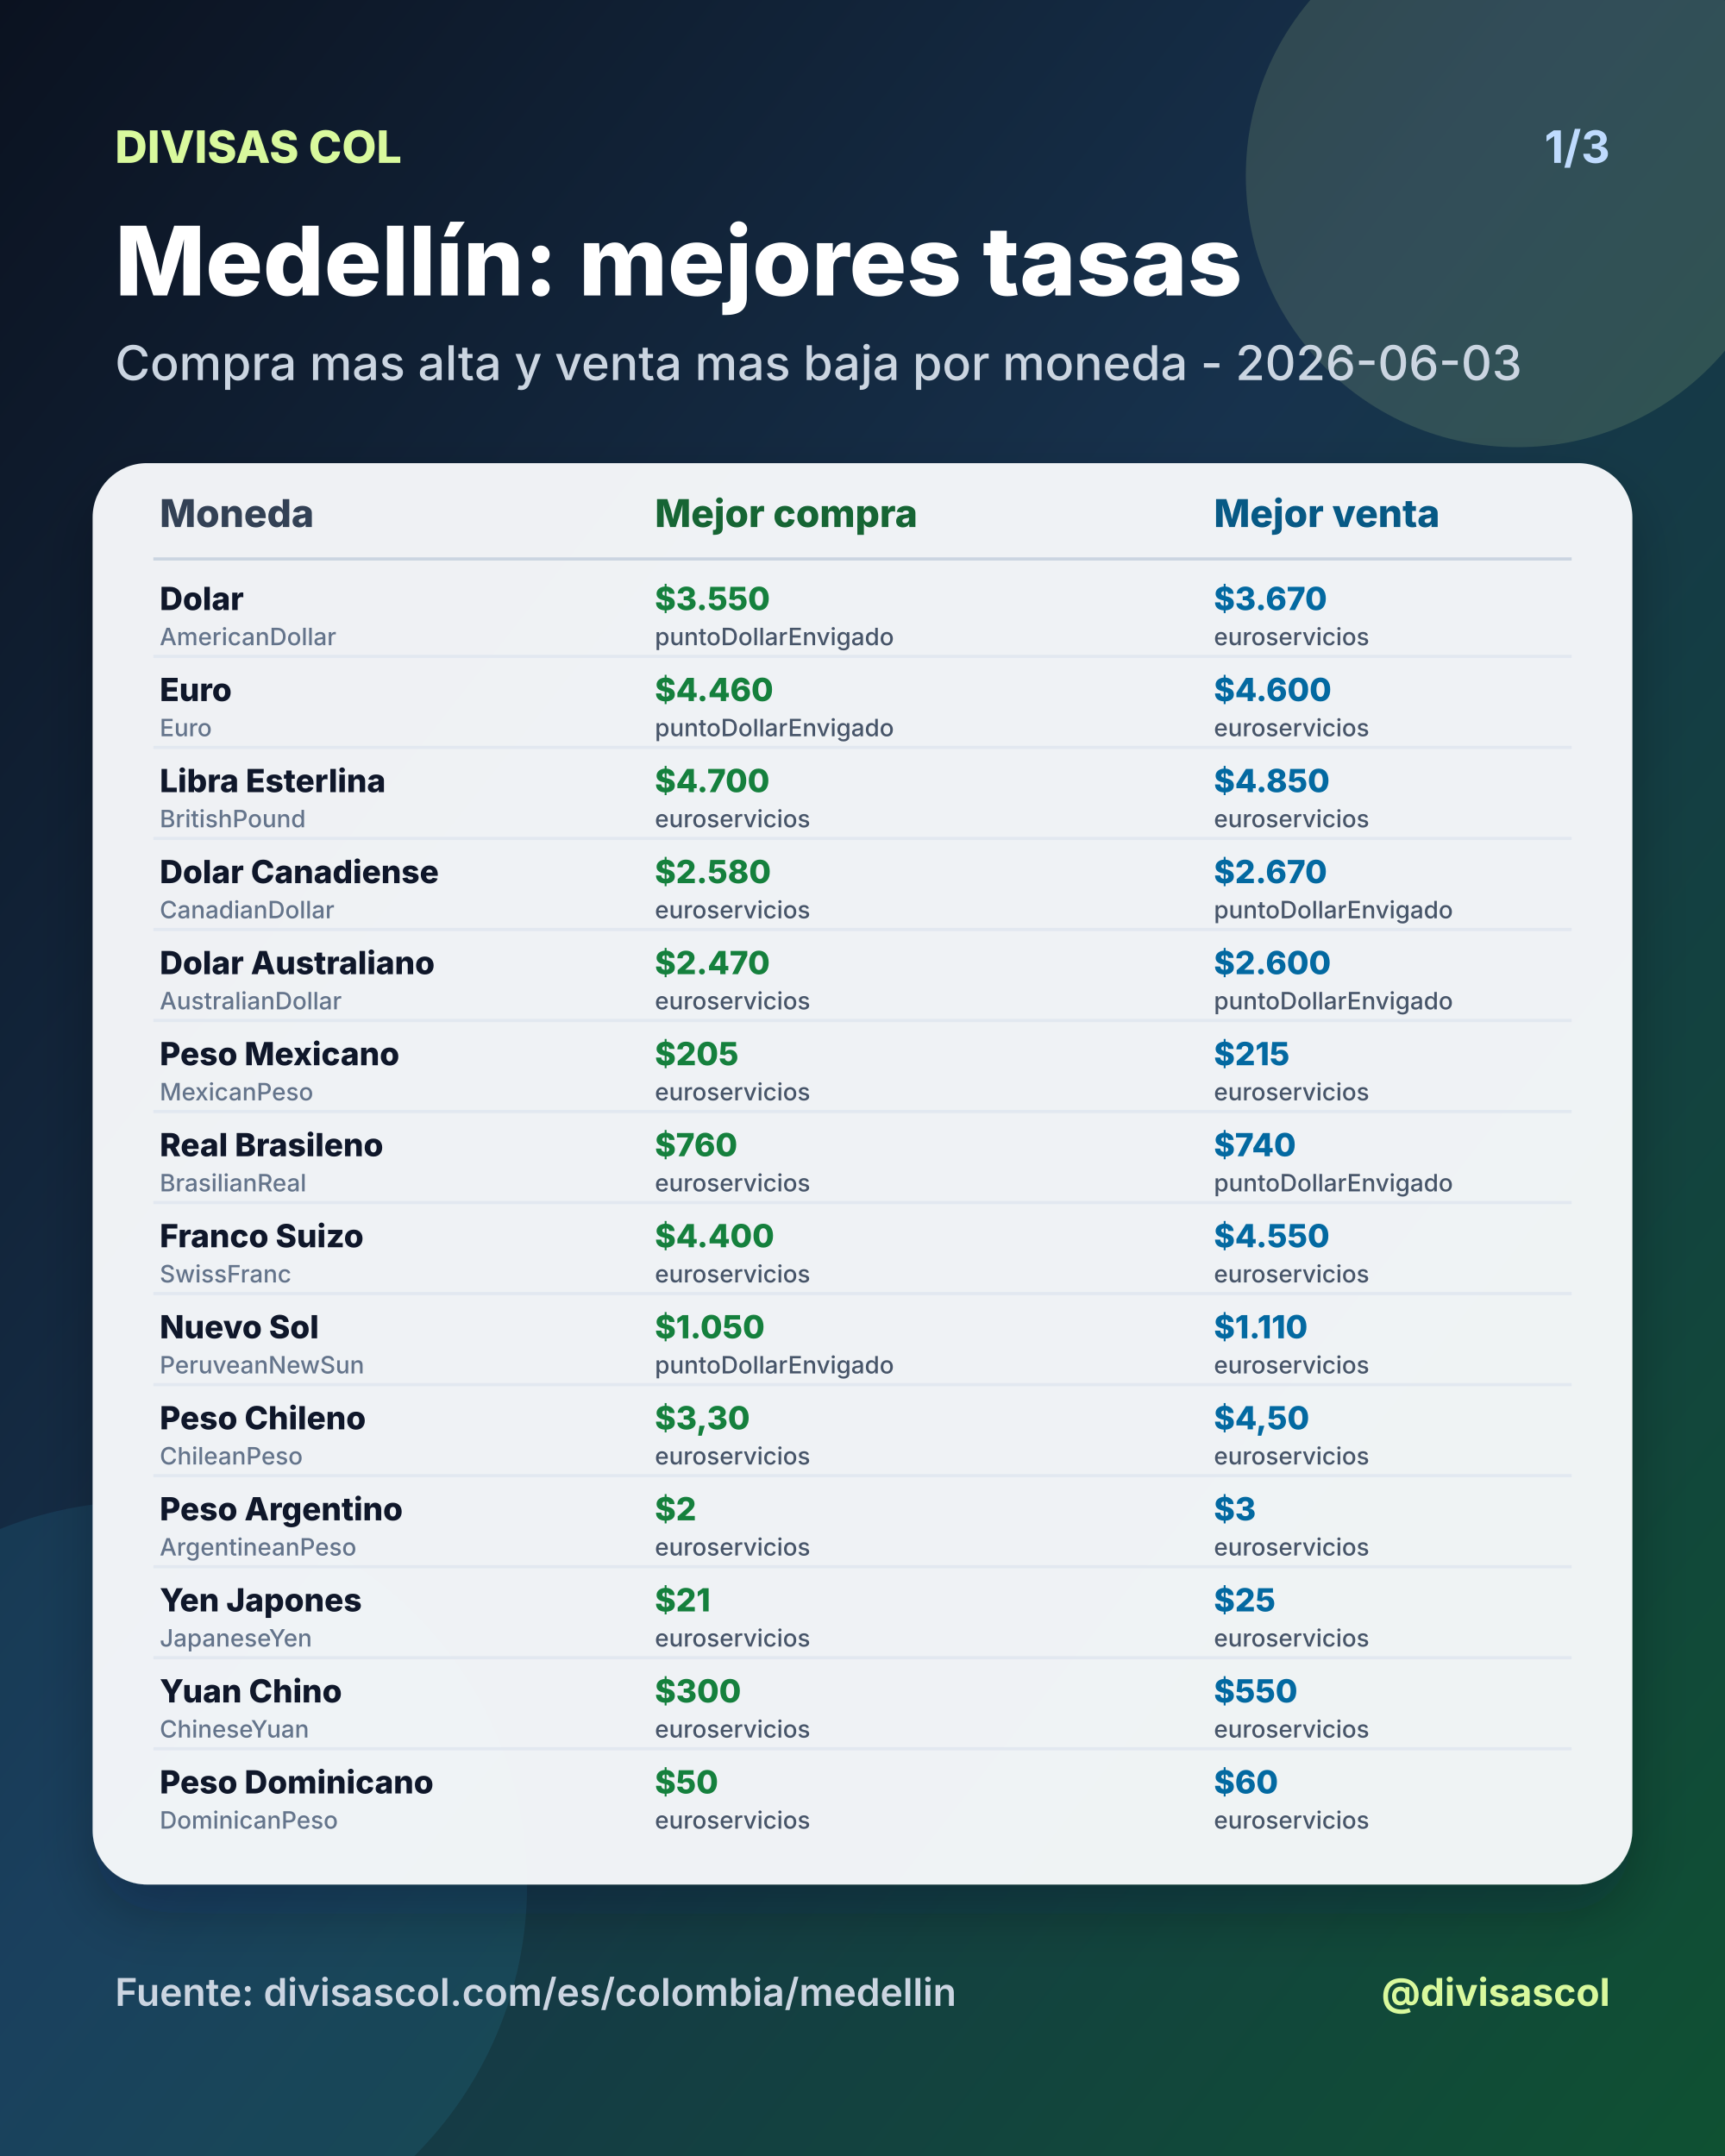
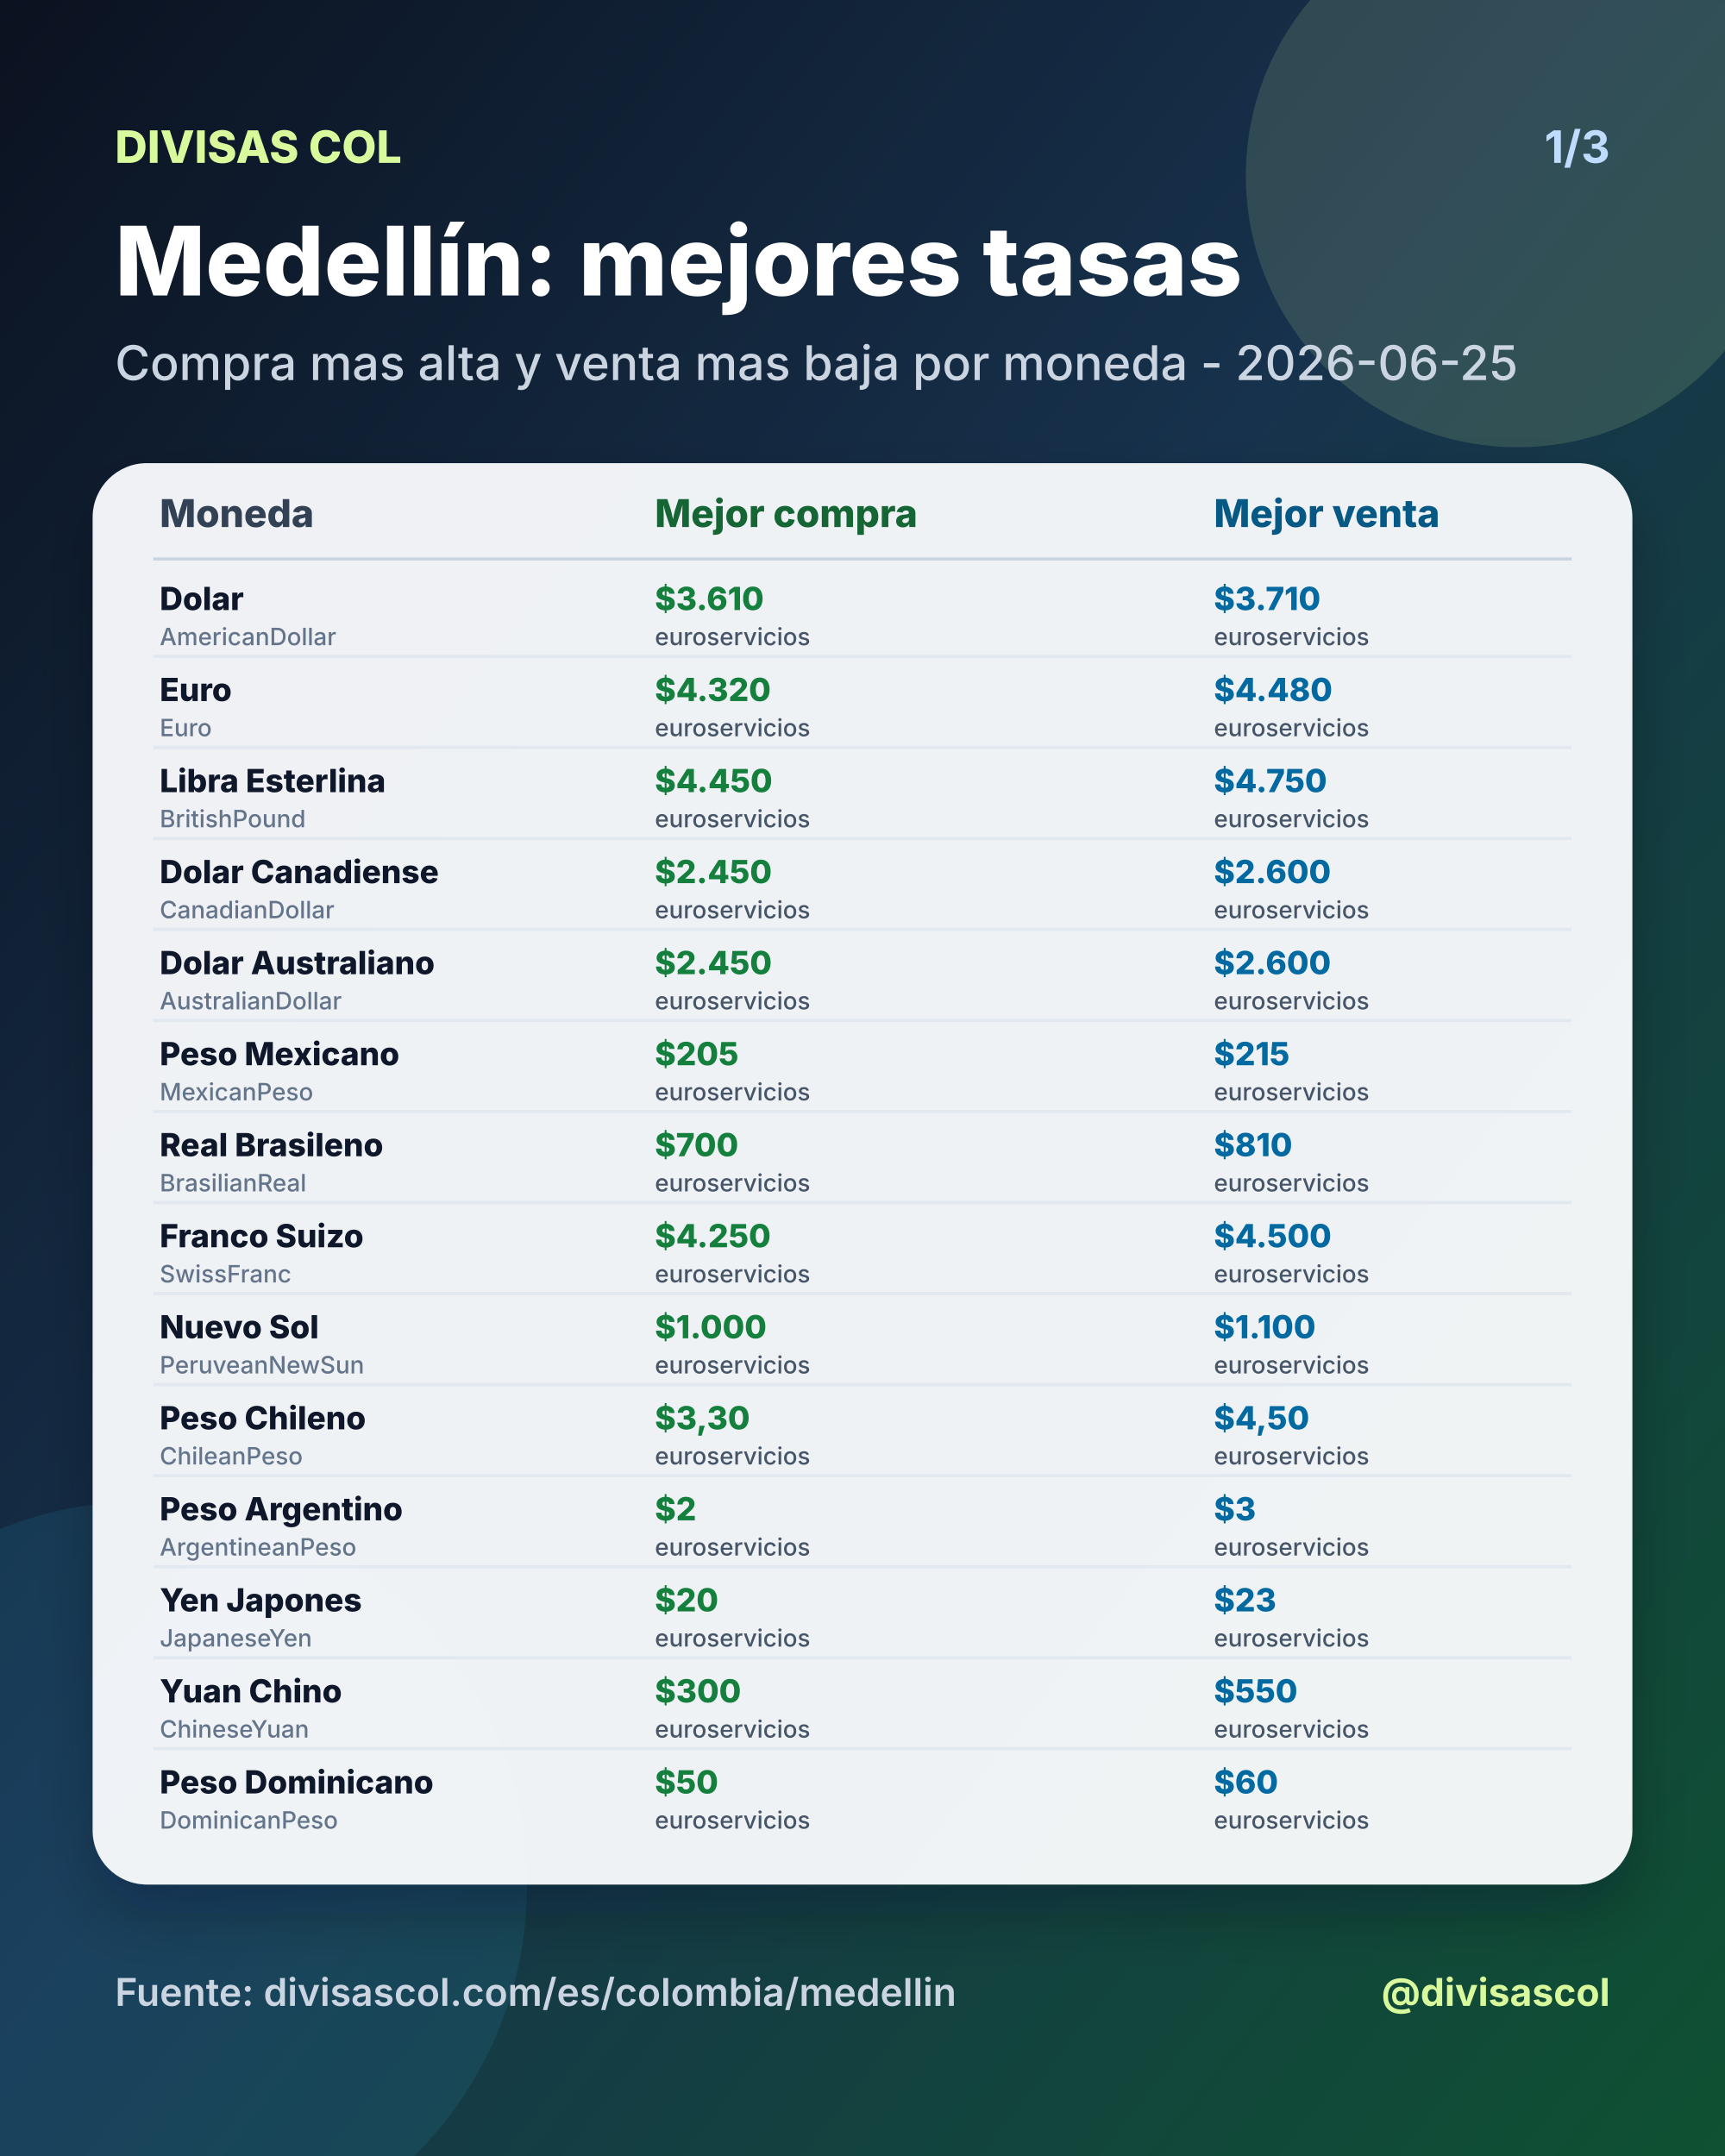
<svg xmlns="http://www.w3.org/2000/svg" width="1080" height="1350" viewBox="0 0 1080 1350">
  <defs>
    <linearGradient id="bg" x1="0" y1="0" x2="1" y2="1">
      <stop offset="0%" stop-color="#0b1220" />
      <stop offset="46%" stop-color="#17324d" />
      <stop offset="100%" stop-color="#0f5132" />
    </linearGradient>
    <filter id="shadow" x="-20%" y="-20%" width="140%" height="140%">
      <feDropShadow dx="0" dy="18" stdDeviation="18" flood-color="#020617" flood-opacity="0.28" />
    </filter>
  </defs>
  <rect width="1080" height="1350" fill="url(#bg)" />
  <circle cx="950" cy="110" r="170" fill="#d9f99d" opacity="0.14" />
  <circle cx="90" cy="1180" r="240" fill="#38bdf8" opacity="0.10" />
  <text x="72" y="102" fill="#d9f99d" font-size="28" font-family="Inter, Arial, sans-serif" font-weight="800" text-anchor="start">DIVISAS COL</text>
  <text x="1008" y="102" fill="#bfdbfe" font-size="28" font-family="Inter, Arial, sans-serif" font-weight="700" text-anchor="end">1/3</text>
  <text x="72" y="185" fill="#ffffff" font-size="60" font-family="Inter, Arial, sans-serif" font-weight="800" text-anchor="start">Medellín: mejores tasas</text>
-   <text x="72" y="238" fill="#cbd5e1" font-size="30" font-family="Inter, Arial, sans-serif" font-weight="500" text-anchor="start">Compra mas alta y venta mas baja por moneda - 2026-06-03</text>
+   <text x="72" y="238" fill="#cbd5e1" font-size="30" font-family="Inter, Arial, sans-serif" font-weight="500" text-anchor="start">Compra mas alta y venta mas baja por moneda - 2026-06-25</text>
  <rect x="58" y="290" width="964" height="890" rx="34" fill="#f8fafc" opacity="0.96" filter="url(#shadow)" />
  <text x="100" y="330" fill="#334155" font-size="24" font-family="Inter, Arial, sans-serif" font-weight="800" text-anchor="start">Moneda</text>
  <text x="410" y="330" fill="#166534" font-size="24" font-family="Inter, Arial, sans-serif" font-weight="800" text-anchor="start">Mejor compra</text>
  <text x="760" y="330" fill="#075985" font-size="24" font-family="Inter, Arial, sans-serif" font-weight="800" text-anchor="start">Mejor venta</text>
  <line x1="96" y1="350" x2="984" y2="350" stroke="#cbd5e1" stroke-width="2" />
  <text x="100" y="382" fill="#0f172a" font-size="20" font-family="Inter, Arial, sans-serif" font-weight="800" text-anchor="start">Dolar</text>
  <text x="100" y="404" fill="#64748b" font-size="15" font-family="Inter, Arial, sans-serif" font-weight="500" text-anchor="start">AmericanDollar</text>
-   <text x="410" y="382" fill="#15803d" font-size="20" font-family="Inter, Arial, sans-serif" font-weight="800" text-anchor="start">$3.550</text>
-   <text x="410" y="404" fill="#475569" font-size="15" font-family="Inter, Arial, sans-serif" font-weight="500" text-anchor="start">puntoDollarEnvigado</text>
-   <text x="760" y="382" fill="#0369a1" font-size="20" font-family="Inter, Arial, sans-serif" font-weight="800" text-anchor="start">$3.670</text>
+   <text x="410" y="382" fill="#15803d" font-size="20" font-family="Inter, Arial, sans-serif" font-weight="800" text-anchor="start">$3.610</text>
+   <text x="410" y="404" fill="#475569" font-size="15" font-family="Inter, Arial, sans-serif" font-weight="500" text-anchor="start">euroservicios</text>
+   <text x="760" y="382" fill="#0369a1" font-size="20" font-family="Inter, Arial, sans-serif" font-weight="800" text-anchor="start">$3.710</text>
  <text x="760" y="404" fill="#475569" font-size="15" font-family="Inter, Arial, sans-serif" font-weight="500" text-anchor="start">euroservicios</text>
  <line x1="96" y1="411" x2="984" y2="411" stroke="#e2e8f0" stroke-width="2" />
  <text x="100" y="439" fill="#0f172a" font-size="20" font-family="Inter, Arial, sans-serif" font-weight="800" text-anchor="start">Euro</text>
  <text x="100" y="461" fill="#64748b" font-size="15" font-family="Inter, Arial, sans-serif" font-weight="500" text-anchor="start">Euro</text>
-   <text x="410" y="439" fill="#15803d" font-size="20" font-family="Inter, Arial, sans-serif" font-weight="800" text-anchor="start">$4.460</text>
-   <text x="410" y="461" fill="#475569" font-size="15" font-family="Inter, Arial, sans-serif" font-weight="500" text-anchor="start">puntoDollarEnvigado</text>
-   <text x="760" y="439" fill="#0369a1" font-size="20" font-family="Inter, Arial, sans-serif" font-weight="800" text-anchor="start">$4.600</text>
+   <text x="410" y="439" fill="#15803d" font-size="20" font-family="Inter, Arial, sans-serif" font-weight="800" text-anchor="start">$4.320</text>
+   <text x="410" y="461" fill="#475569" font-size="15" font-family="Inter, Arial, sans-serif" font-weight="500" text-anchor="start">euroservicios</text>
+   <text x="760" y="439" fill="#0369a1" font-size="20" font-family="Inter, Arial, sans-serif" font-weight="800" text-anchor="start">$4.480</text>
  <text x="760" y="461" fill="#475569" font-size="15" font-family="Inter, Arial, sans-serif" font-weight="500" text-anchor="start">euroservicios</text>
  <line x1="96" y1="468" x2="984" y2="468" stroke="#e2e8f0" stroke-width="2" />
  <text x="100" y="496" fill="#0f172a" font-size="20" font-family="Inter, Arial, sans-serif" font-weight="800" text-anchor="start">Libra Esterlina</text>
  <text x="100" y="518" fill="#64748b" font-size="15" font-family="Inter, Arial, sans-serif" font-weight="500" text-anchor="start">BritishPound</text>
-   <text x="410" y="496" fill="#15803d" font-size="20" font-family="Inter, Arial, sans-serif" font-weight="800" text-anchor="start">$4.700</text>
+   <text x="410" y="496" fill="#15803d" font-size="20" font-family="Inter, Arial, sans-serif" font-weight="800" text-anchor="start">$4.450</text>
  <text x="410" y="518" fill="#475569" font-size="15" font-family="Inter, Arial, sans-serif" font-weight="500" text-anchor="start">euroservicios</text>
-   <text x="760" y="496" fill="#0369a1" font-size="20" font-family="Inter, Arial, sans-serif" font-weight="800" text-anchor="start">$4.850</text>
+   <text x="760" y="496" fill="#0369a1" font-size="20" font-family="Inter, Arial, sans-serif" font-weight="800" text-anchor="start">$4.750</text>
  <text x="760" y="518" fill="#475569" font-size="15" font-family="Inter, Arial, sans-serif" font-weight="500" text-anchor="start">euroservicios</text>
  <line x1="96" y1="525" x2="984" y2="525" stroke="#e2e8f0" stroke-width="2" />
  <text x="100" y="553" fill="#0f172a" font-size="20" font-family="Inter, Arial, sans-serif" font-weight="800" text-anchor="start">Dolar Canadiense</text>
  <text x="100" y="575" fill="#64748b" font-size="15" font-family="Inter, Arial, sans-serif" font-weight="500" text-anchor="start">CanadianDollar</text>
-   <text x="410" y="553" fill="#15803d" font-size="20" font-family="Inter, Arial, sans-serif" font-weight="800" text-anchor="start">$2.580</text>
+   <text x="410" y="553" fill="#15803d" font-size="20" font-family="Inter, Arial, sans-serif" font-weight="800" text-anchor="start">$2.450</text>
  <text x="410" y="575" fill="#475569" font-size="15" font-family="Inter, Arial, sans-serif" font-weight="500" text-anchor="start">euroservicios</text>
-   <text x="760" y="553" fill="#0369a1" font-size="20" font-family="Inter, Arial, sans-serif" font-weight="800" text-anchor="start">$2.670</text>
-   <text x="760" y="575" fill="#475569" font-size="15" font-family="Inter, Arial, sans-serif" font-weight="500" text-anchor="start">puntoDollarEnvigado</text>
+   <text x="760" y="553" fill="#0369a1" font-size="20" font-family="Inter, Arial, sans-serif" font-weight="800" text-anchor="start">$2.600</text>
+   <text x="760" y="575" fill="#475569" font-size="15" font-family="Inter, Arial, sans-serif" font-weight="500" text-anchor="start">euroservicios</text>
  <line x1="96" y1="582" x2="984" y2="582" stroke="#e2e8f0" stroke-width="2" />
  <text x="100" y="610" fill="#0f172a" font-size="20" font-family="Inter, Arial, sans-serif" font-weight="800" text-anchor="start">Dolar Australiano</text>
  <text x="100" y="632" fill="#64748b" font-size="15" font-family="Inter, Arial, sans-serif" font-weight="500" text-anchor="start">AustralianDollar</text>
-   <text x="410" y="610" fill="#15803d" font-size="20" font-family="Inter, Arial, sans-serif" font-weight="800" text-anchor="start">$2.470</text>
+   <text x="410" y="610" fill="#15803d" font-size="20" font-family="Inter, Arial, sans-serif" font-weight="800" text-anchor="start">$2.450</text>
  <text x="410" y="632" fill="#475569" font-size="15" font-family="Inter, Arial, sans-serif" font-weight="500" text-anchor="start">euroservicios</text>
  <text x="760" y="610" fill="#0369a1" font-size="20" font-family="Inter, Arial, sans-serif" font-weight="800" text-anchor="start">$2.600</text>
-   <text x="760" y="632" fill="#475569" font-size="15" font-family="Inter, Arial, sans-serif" font-weight="500" text-anchor="start">puntoDollarEnvigado</text>
+   <text x="760" y="632" fill="#475569" font-size="15" font-family="Inter, Arial, sans-serif" font-weight="500" text-anchor="start">euroservicios</text>
  <line x1="96" y1="639" x2="984" y2="639" stroke="#e2e8f0" stroke-width="2" />
  <text x="100" y="667" fill="#0f172a" font-size="20" font-family="Inter, Arial, sans-serif" font-weight="800" text-anchor="start">Peso Mexicano</text>
  <text x="100" y="689" fill="#64748b" font-size="15" font-family="Inter, Arial, sans-serif" font-weight="500" text-anchor="start">MexicanPeso</text>
  <text x="410" y="667" fill="#15803d" font-size="20" font-family="Inter, Arial, sans-serif" font-weight="800" text-anchor="start">$205</text>
  <text x="410" y="689" fill="#475569" font-size="15" font-family="Inter, Arial, sans-serif" font-weight="500" text-anchor="start">euroservicios</text>
  <text x="760" y="667" fill="#0369a1" font-size="20" font-family="Inter, Arial, sans-serif" font-weight="800" text-anchor="start">$215</text>
  <text x="760" y="689" fill="#475569" font-size="15" font-family="Inter, Arial, sans-serif" font-weight="500" text-anchor="start">euroservicios</text>
  <line x1="96" y1="696" x2="984" y2="696" stroke="#e2e8f0" stroke-width="2" />
  <text x="100" y="724" fill="#0f172a" font-size="20" font-family="Inter, Arial, sans-serif" font-weight="800" text-anchor="start">Real Brasileno</text>
  <text x="100" y="746" fill="#64748b" font-size="15" font-family="Inter, Arial, sans-serif" font-weight="500" text-anchor="start">BrasilianReal</text>
-   <text x="410" y="724" fill="#15803d" font-size="20" font-family="Inter, Arial, sans-serif" font-weight="800" text-anchor="start">$760</text>
+   <text x="410" y="724" fill="#15803d" font-size="20" font-family="Inter, Arial, sans-serif" font-weight="800" text-anchor="start">$700</text>
  <text x="410" y="746" fill="#475569" font-size="15" font-family="Inter, Arial, sans-serif" font-weight="500" text-anchor="start">euroservicios</text>
-   <text x="760" y="724" fill="#0369a1" font-size="20" font-family="Inter, Arial, sans-serif" font-weight="800" text-anchor="start">$740</text>
-   <text x="760" y="746" fill="#475569" font-size="15" font-family="Inter, Arial, sans-serif" font-weight="500" text-anchor="start">puntoDollarEnvigado</text>
+   <text x="760" y="724" fill="#0369a1" font-size="20" font-family="Inter, Arial, sans-serif" font-weight="800" text-anchor="start">$810</text>
+   <text x="760" y="746" fill="#475569" font-size="15" font-family="Inter, Arial, sans-serif" font-weight="500" text-anchor="start">euroservicios</text>
  <line x1="96" y1="753" x2="984" y2="753" stroke="#e2e8f0" stroke-width="2" />
  <text x="100" y="781" fill="#0f172a" font-size="20" font-family="Inter, Arial, sans-serif" font-weight="800" text-anchor="start">Franco Suizo</text>
  <text x="100" y="803" fill="#64748b" font-size="15" font-family="Inter, Arial, sans-serif" font-weight="500" text-anchor="start">SwissFranc</text>
-   <text x="410" y="781" fill="#15803d" font-size="20" font-family="Inter, Arial, sans-serif" font-weight="800" text-anchor="start">$4.400</text>
+   <text x="410" y="781" fill="#15803d" font-size="20" font-family="Inter, Arial, sans-serif" font-weight="800" text-anchor="start">$4.250</text>
  <text x="410" y="803" fill="#475569" font-size="15" font-family="Inter, Arial, sans-serif" font-weight="500" text-anchor="start">euroservicios</text>
-   <text x="760" y="781" fill="#0369a1" font-size="20" font-family="Inter, Arial, sans-serif" font-weight="800" text-anchor="start">$4.550</text>
+   <text x="760" y="781" fill="#0369a1" font-size="20" font-family="Inter, Arial, sans-serif" font-weight="800" text-anchor="start">$4.500</text>
  <text x="760" y="803" fill="#475569" font-size="15" font-family="Inter, Arial, sans-serif" font-weight="500" text-anchor="start">euroservicios</text>
  <line x1="96" y1="810" x2="984" y2="810" stroke="#e2e8f0" stroke-width="2" />
  <text x="100" y="838" fill="#0f172a" font-size="20" font-family="Inter, Arial, sans-serif" font-weight="800" text-anchor="start">Nuevo Sol</text>
  <text x="100" y="860" fill="#64748b" font-size="15" font-family="Inter, Arial, sans-serif" font-weight="500" text-anchor="start">PeruveanNewSun</text>
-   <text x="410" y="838" fill="#15803d" font-size="20" font-family="Inter, Arial, sans-serif" font-weight="800" text-anchor="start">$1.050</text>
-   <text x="410" y="860" fill="#475569" font-size="15" font-family="Inter, Arial, sans-serif" font-weight="500" text-anchor="start">puntoDollarEnvigado</text>
-   <text x="760" y="838" fill="#0369a1" font-size="20" font-family="Inter, Arial, sans-serif" font-weight="800" text-anchor="start">$1.110</text>
+   <text x="410" y="838" fill="#15803d" font-size="20" font-family="Inter, Arial, sans-serif" font-weight="800" text-anchor="start">$1.000</text>
+   <text x="410" y="860" fill="#475569" font-size="15" font-family="Inter, Arial, sans-serif" font-weight="500" text-anchor="start">euroservicios</text>
+   <text x="760" y="838" fill="#0369a1" font-size="20" font-family="Inter, Arial, sans-serif" font-weight="800" text-anchor="start">$1.100</text>
  <text x="760" y="860" fill="#475569" font-size="15" font-family="Inter, Arial, sans-serif" font-weight="500" text-anchor="start">euroservicios</text>
  <line x1="96" y1="867" x2="984" y2="867" stroke="#e2e8f0" stroke-width="2" />
  <text x="100" y="895" fill="#0f172a" font-size="20" font-family="Inter, Arial, sans-serif" font-weight="800" text-anchor="start">Peso Chileno</text>
  <text x="100" y="917" fill="#64748b" font-size="15" font-family="Inter, Arial, sans-serif" font-weight="500" text-anchor="start">ChileanPeso</text>
  <text x="410" y="895" fill="#15803d" font-size="20" font-family="Inter, Arial, sans-serif" font-weight="800" text-anchor="start">$3,30</text>
  <text x="410" y="917" fill="#475569" font-size="15" font-family="Inter, Arial, sans-serif" font-weight="500" text-anchor="start">euroservicios</text>
  <text x="760" y="895" fill="#0369a1" font-size="20" font-family="Inter, Arial, sans-serif" font-weight="800" text-anchor="start">$4,50</text>
  <text x="760" y="917" fill="#475569" font-size="15" font-family="Inter, Arial, sans-serif" font-weight="500" text-anchor="start">euroservicios</text>
  <line x1="96" y1="924" x2="984" y2="924" stroke="#e2e8f0" stroke-width="2" />
  <text x="100" y="952" fill="#0f172a" font-size="20" font-family="Inter, Arial, sans-serif" font-weight="800" text-anchor="start">Peso Argentino</text>
  <text x="100" y="974" fill="#64748b" font-size="15" font-family="Inter, Arial, sans-serif" font-weight="500" text-anchor="start">ArgentineanPeso</text>
  <text x="410" y="952" fill="#15803d" font-size="20" font-family="Inter, Arial, sans-serif" font-weight="800" text-anchor="start">$2</text>
  <text x="410" y="974" fill="#475569" font-size="15" font-family="Inter, Arial, sans-serif" font-weight="500" text-anchor="start">euroservicios</text>
  <text x="760" y="952" fill="#0369a1" font-size="20" font-family="Inter, Arial, sans-serif" font-weight="800" text-anchor="start">$3</text>
  <text x="760" y="974" fill="#475569" font-size="15" font-family="Inter, Arial, sans-serif" font-weight="500" text-anchor="start">euroservicios</text>
  <line x1="96" y1="981" x2="984" y2="981" stroke="#e2e8f0" stroke-width="2" />
  <text x="100" y="1009" fill="#0f172a" font-size="20" font-family="Inter, Arial, sans-serif" font-weight="800" text-anchor="start">Yen Japones</text>
  <text x="100" y="1031" fill="#64748b" font-size="15" font-family="Inter, Arial, sans-serif" font-weight="500" text-anchor="start">JapaneseYen</text>
-   <text x="410" y="1009" fill="#15803d" font-size="20" font-family="Inter, Arial, sans-serif" font-weight="800" text-anchor="start">$21</text>
+   <text x="410" y="1009" fill="#15803d" font-size="20" font-family="Inter, Arial, sans-serif" font-weight="800" text-anchor="start">$20</text>
  <text x="410" y="1031" fill="#475569" font-size="15" font-family="Inter, Arial, sans-serif" font-weight="500" text-anchor="start">euroservicios</text>
-   <text x="760" y="1009" fill="#0369a1" font-size="20" font-family="Inter, Arial, sans-serif" font-weight="800" text-anchor="start">$25</text>
+   <text x="760" y="1009" fill="#0369a1" font-size="20" font-family="Inter, Arial, sans-serif" font-weight="800" text-anchor="start">$23</text>
  <text x="760" y="1031" fill="#475569" font-size="15" font-family="Inter, Arial, sans-serif" font-weight="500" text-anchor="start">euroservicios</text>
  <line x1="96" y1="1038" x2="984" y2="1038" stroke="#e2e8f0" stroke-width="2" />
  <text x="100" y="1066" fill="#0f172a" font-size="20" font-family="Inter, Arial, sans-serif" font-weight="800" text-anchor="start">Yuan Chino</text>
  <text x="100" y="1088" fill="#64748b" font-size="15" font-family="Inter, Arial, sans-serif" font-weight="500" text-anchor="start">ChineseYuan</text>
  <text x="410" y="1066" fill="#15803d" font-size="20" font-family="Inter, Arial, sans-serif" font-weight="800" text-anchor="start">$300</text>
  <text x="410" y="1088" fill="#475569" font-size="15" font-family="Inter, Arial, sans-serif" font-weight="500" text-anchor="start">euroservicios</text>
  <text x="760" y="1066" fill="#0369a1" font-size="20" font-family="Inter, Arial, sans-serif" font-weight="800" text-anchor="start">$550</text>
  <text x="760" y="1088" fill="#475569" font-size="15" font-family="Inter, Arial, sans-serif" font-weight="500" text-anchor="start">euroservicios</text>
  <line x1="96" y1="1095" x2="984" y2="1095" stroke="#e2e8f0" stroke-width="2" />
  <text x="100" y="1123" fill="#0f172a" font-size="20" font-family="Inter, Arial, sans-serif" font-weight="800" text-anchor="start">Peso Dominicano</text>
  <text x="100" y="1145" fill="#64748b" font-size="15" font-family="Inter, Arial, sans-serif" font-weight="500" text-anchor="start">DominicanPeso</text>
  <text x="410" y="1123" fill="#15803d" font-size="20" font-family="Inter, Arial, sans-serif" font-weight="800" text-anchor="start">$50</text>
  <text x="410" y="1145" fill="#475569" font-size="15" font-family="Inter, Arial, sans-serif" font-weight="500" text-anchor="start">euroservicios</text>
  <text x="760" y="1123" fill="#0369a1" font-size="20" font-family="Inter, Arial, sans-serif" font-weight="800" text-anchor="start">$60</text>
  <text x="760" y="1145" fill="#475569" font-size="15" font-family="Inter, Arial, sans-serif" font-weight="500" text-anchor="start">euroservicios</text>
  <text x="72" y="1256" fill="#cbd5e1" font-size="24" font-family="Inter, Arial, sans-serif" font-weight="600" text-anchor="start">Fuente: divisascol.com/es/colombia/medellin</text>
  <text x="1008" y="1256" fill="#d9f99d" font-size="24" font-family="Inter, Arial, sans-serif" font-weight="700" text-anchor="end">@divisascol</text>
</svg>
